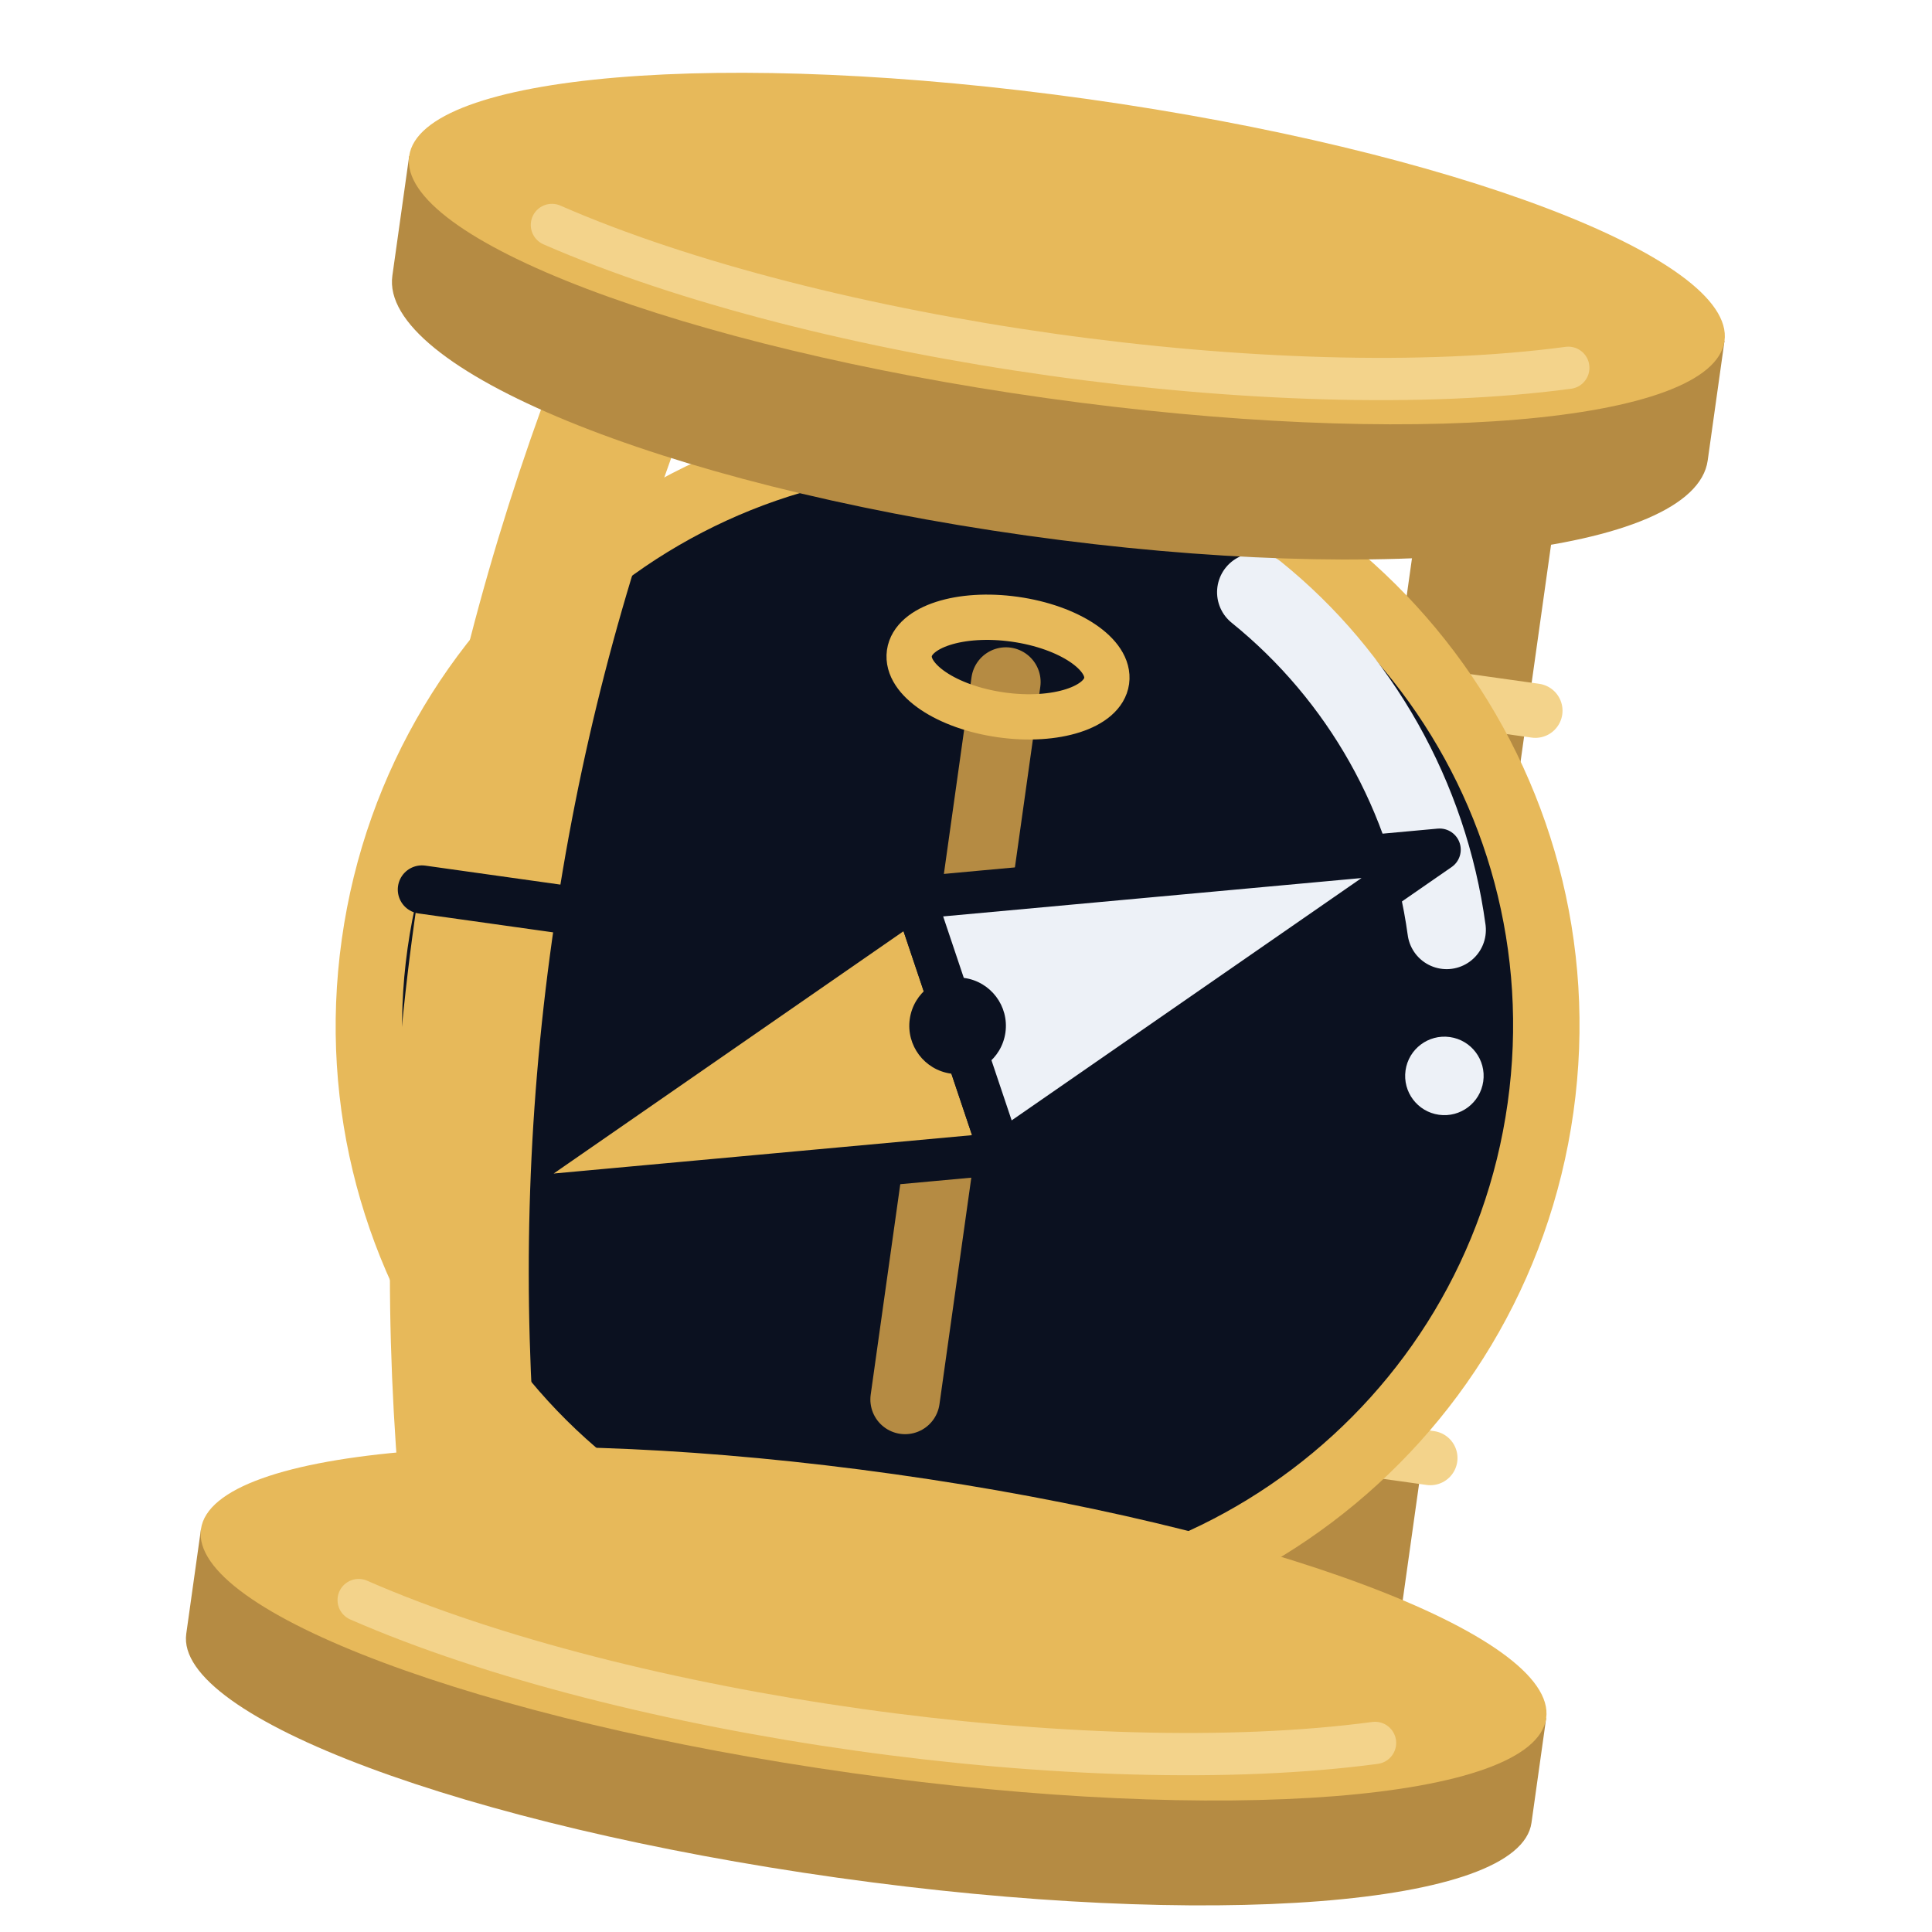
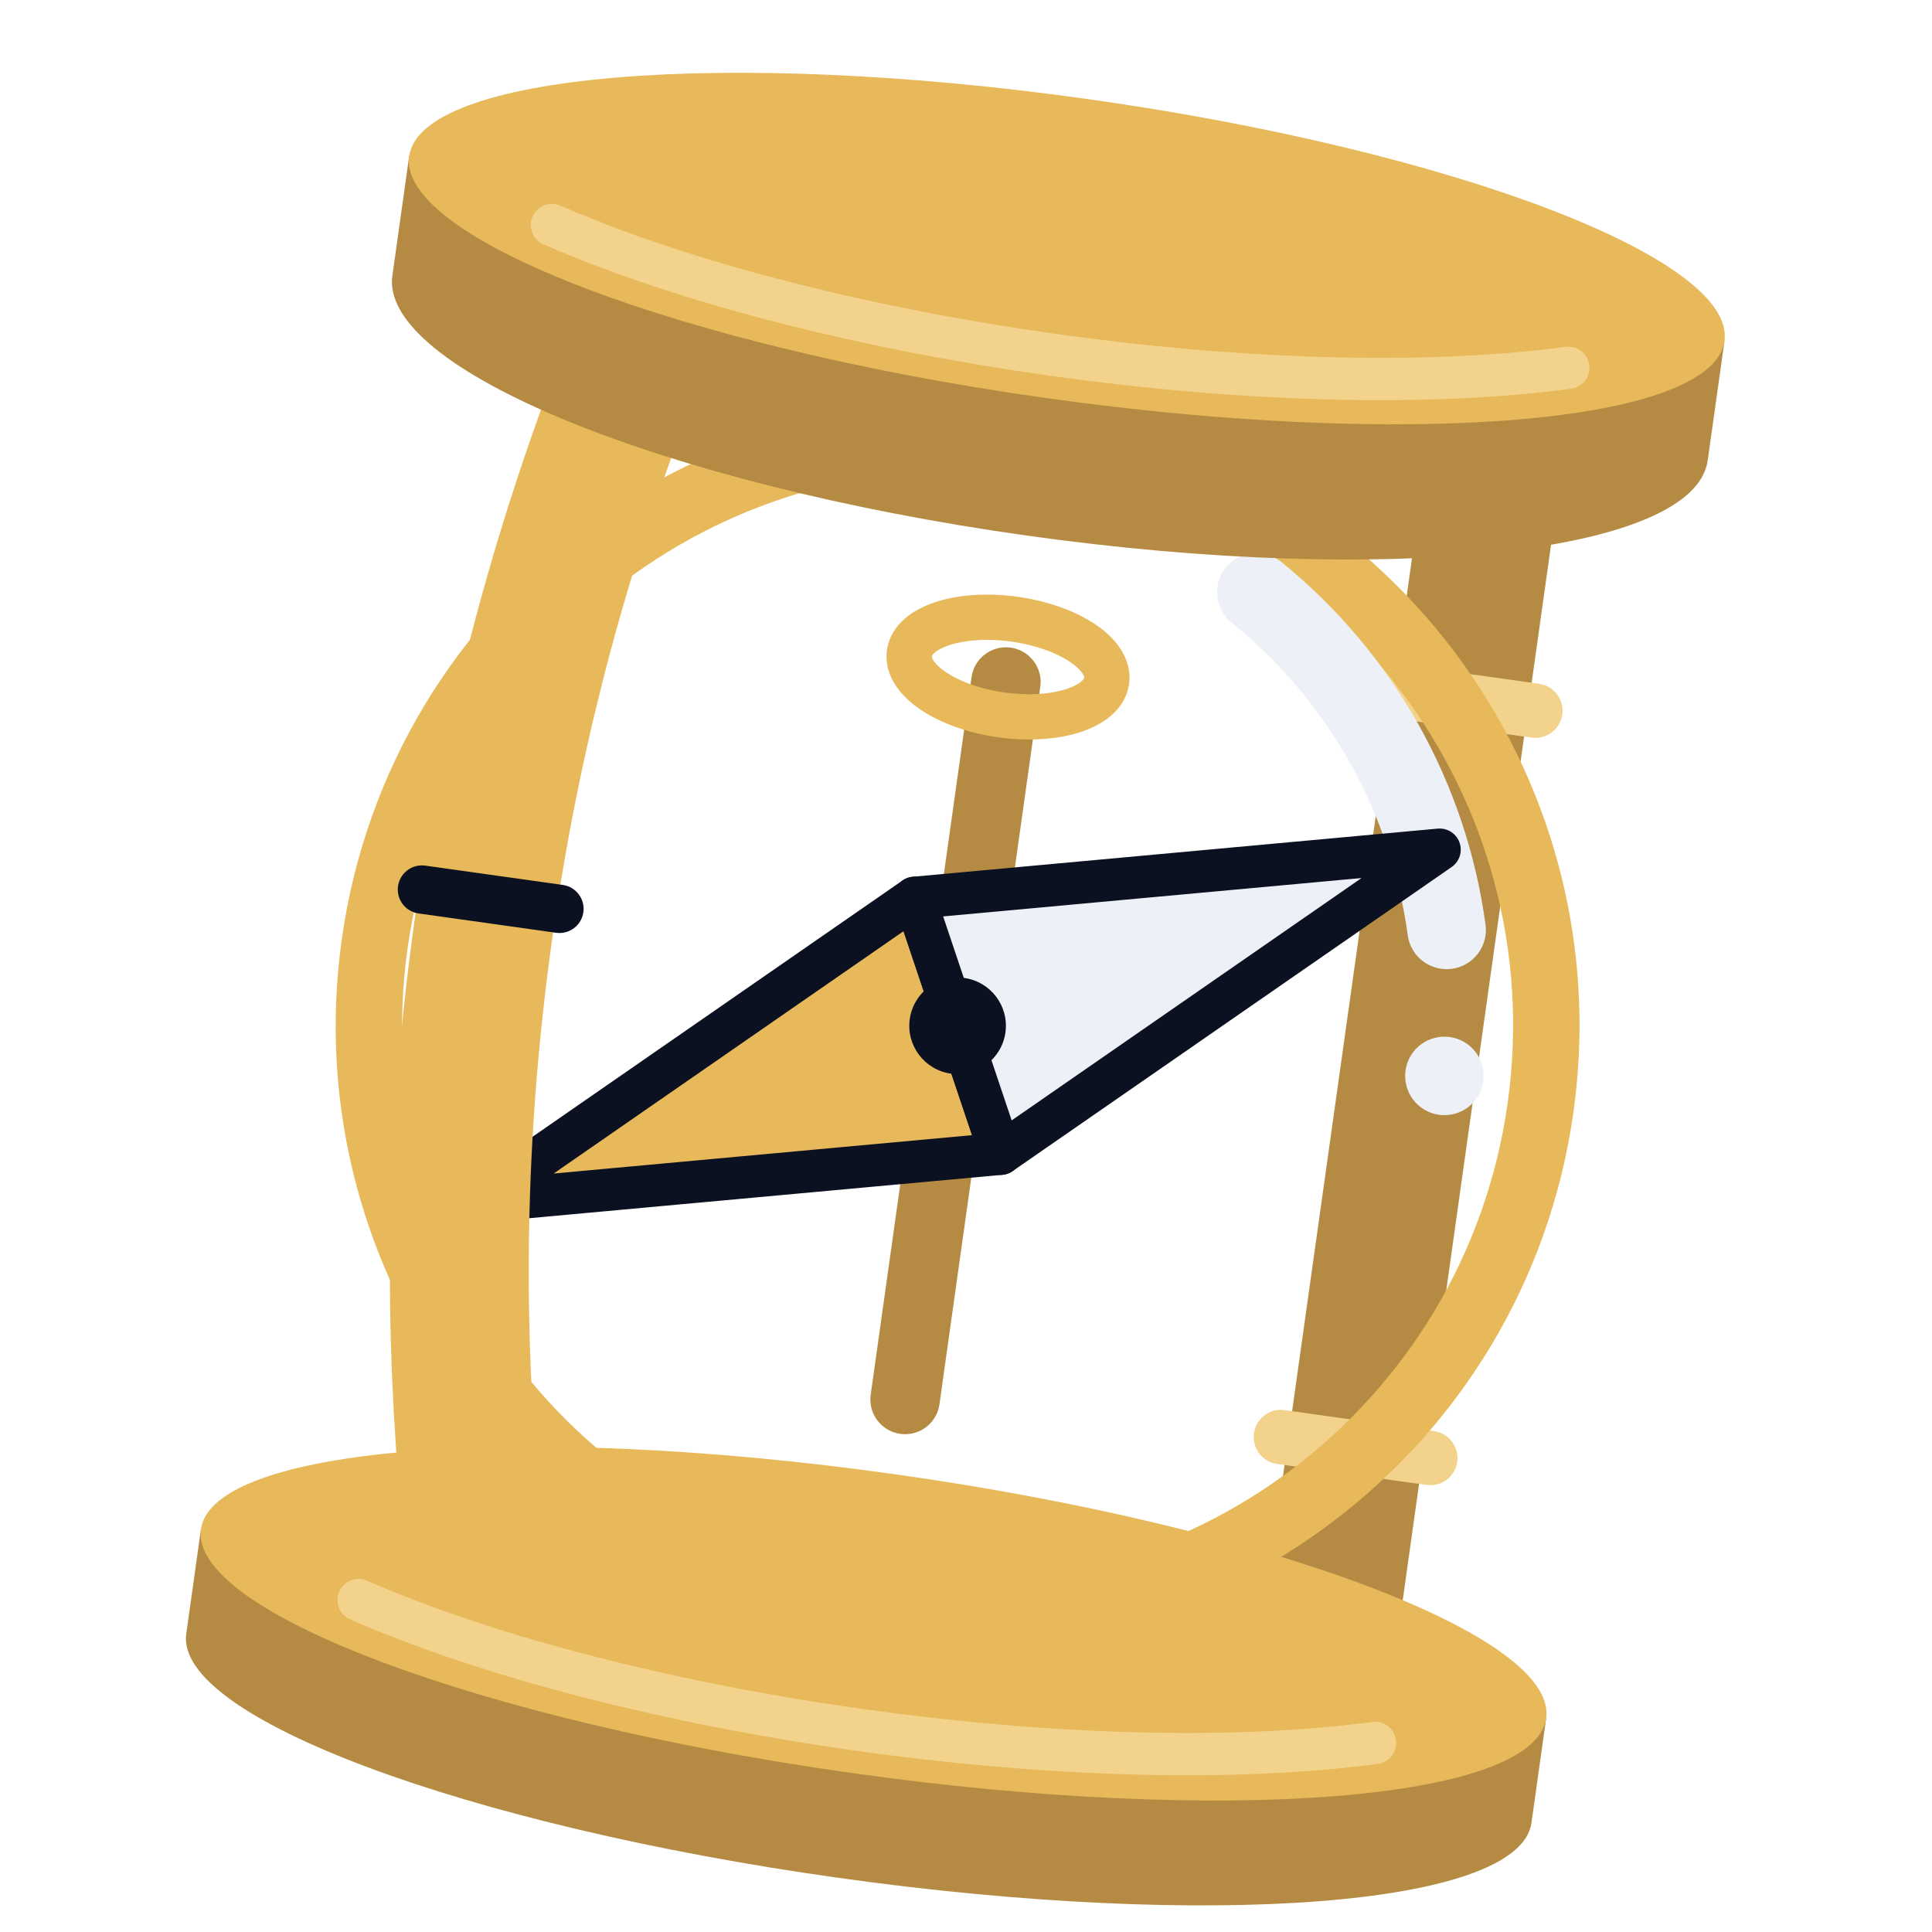
<svg xmlns="http://www.w3.org/2000/svg" viewBox="0 0 64 64" fill="none" role="img" aria-labelledby="title desc">
  <g transform="rotate(8 32 32)">
    <path d="M47 15v37" stroke="#b58b43" stroke-width="4.5" stroke-linecap="round" />
    <path d="M44.5 21h5M44.5 46h5" stroke="#f3d38b" stroke-width="1.8" stroke-linecap="round" />
-     <circle cx="32" cy="34" r="19.5" fill="#0b1120" stroke="#e7b95a" stroke-width="2.2" />
+     <circle cx="32" cy="34" r="19.5" fill="none" stroke="#e7b95a" stroke-width="2.2" />
    <path d="M39.8 18.4a17.4 17.4 0 0 1 7.8 10.2" stroke="#edf1f7" stroke-width="2.6" stroke-linecap="round" />
    <circle cx="48.2" cy="33.4" r="1.3" fill="#edf1f7" />
    <path d="M32 22.5v24" stroke="#b58b43" stroke-width="2.3" stroke-linecap="round" />
    <ellipse cx="32" cy="22" rx="3.3" ry="1.6" stroke="#e7b95a" stroke-width="1.5" />
    <path d="m17 42 13-12 4 8-17 4Z" fill="#e7b95a" stroke="#0b1120" stroke-width="1.4" stroke-linejoin="round" />
    <path d="m47 26-13 12-4-8 17-4Z" fill="#edf1f7" stroke="#0b1120" stroke-width="1.4" stroke-linejoin="round" />
    <circle cx="32" cy="34" r="1.6" fill="#0b1120" />
    <path d="M18 15c-1.3 5.8-2 11.7-2 18s.7 12.2 2 18" stroke="#e7b95a" stroke-width="4.6" stroke-linecap="round" />
    <path d="M13.8 32h4.6" stroke="#0b1120" stroke-width="1.6" stroke-linecap="round" />
    <path d="M10 8v4c0 3.1 9.8 5.6 22 5.6s22-2.5 22-5.6V8H10Z" fill="#b58b43" />
    <ellipse cx="32" cy="8" rx="22" ry="5" fill="#e7b95a" />
    <path d="M15 9.6c9.3 2.6 24.7 2.6 34 0" stroke="#f3d38b" stroke-width="1.4" stroke-linecap="round" />
    <path d="M9.5 54v3.5C9.5 60.3 19.6 62.5 32 62.5s22.5-2.2 22.5-5V54h-45Z" fill="#b58b43" />
    <ellipse cx="32" cy="54" rx="22.5" ry="5" fill="#e7b95a" />
    <path d="M15 55.6c9.3 2.6 24.7 2.6 34 0" stroke="#f3d38b" stroke-width="1.4" stroke-linecap="round" />
  </g>
</svg>
